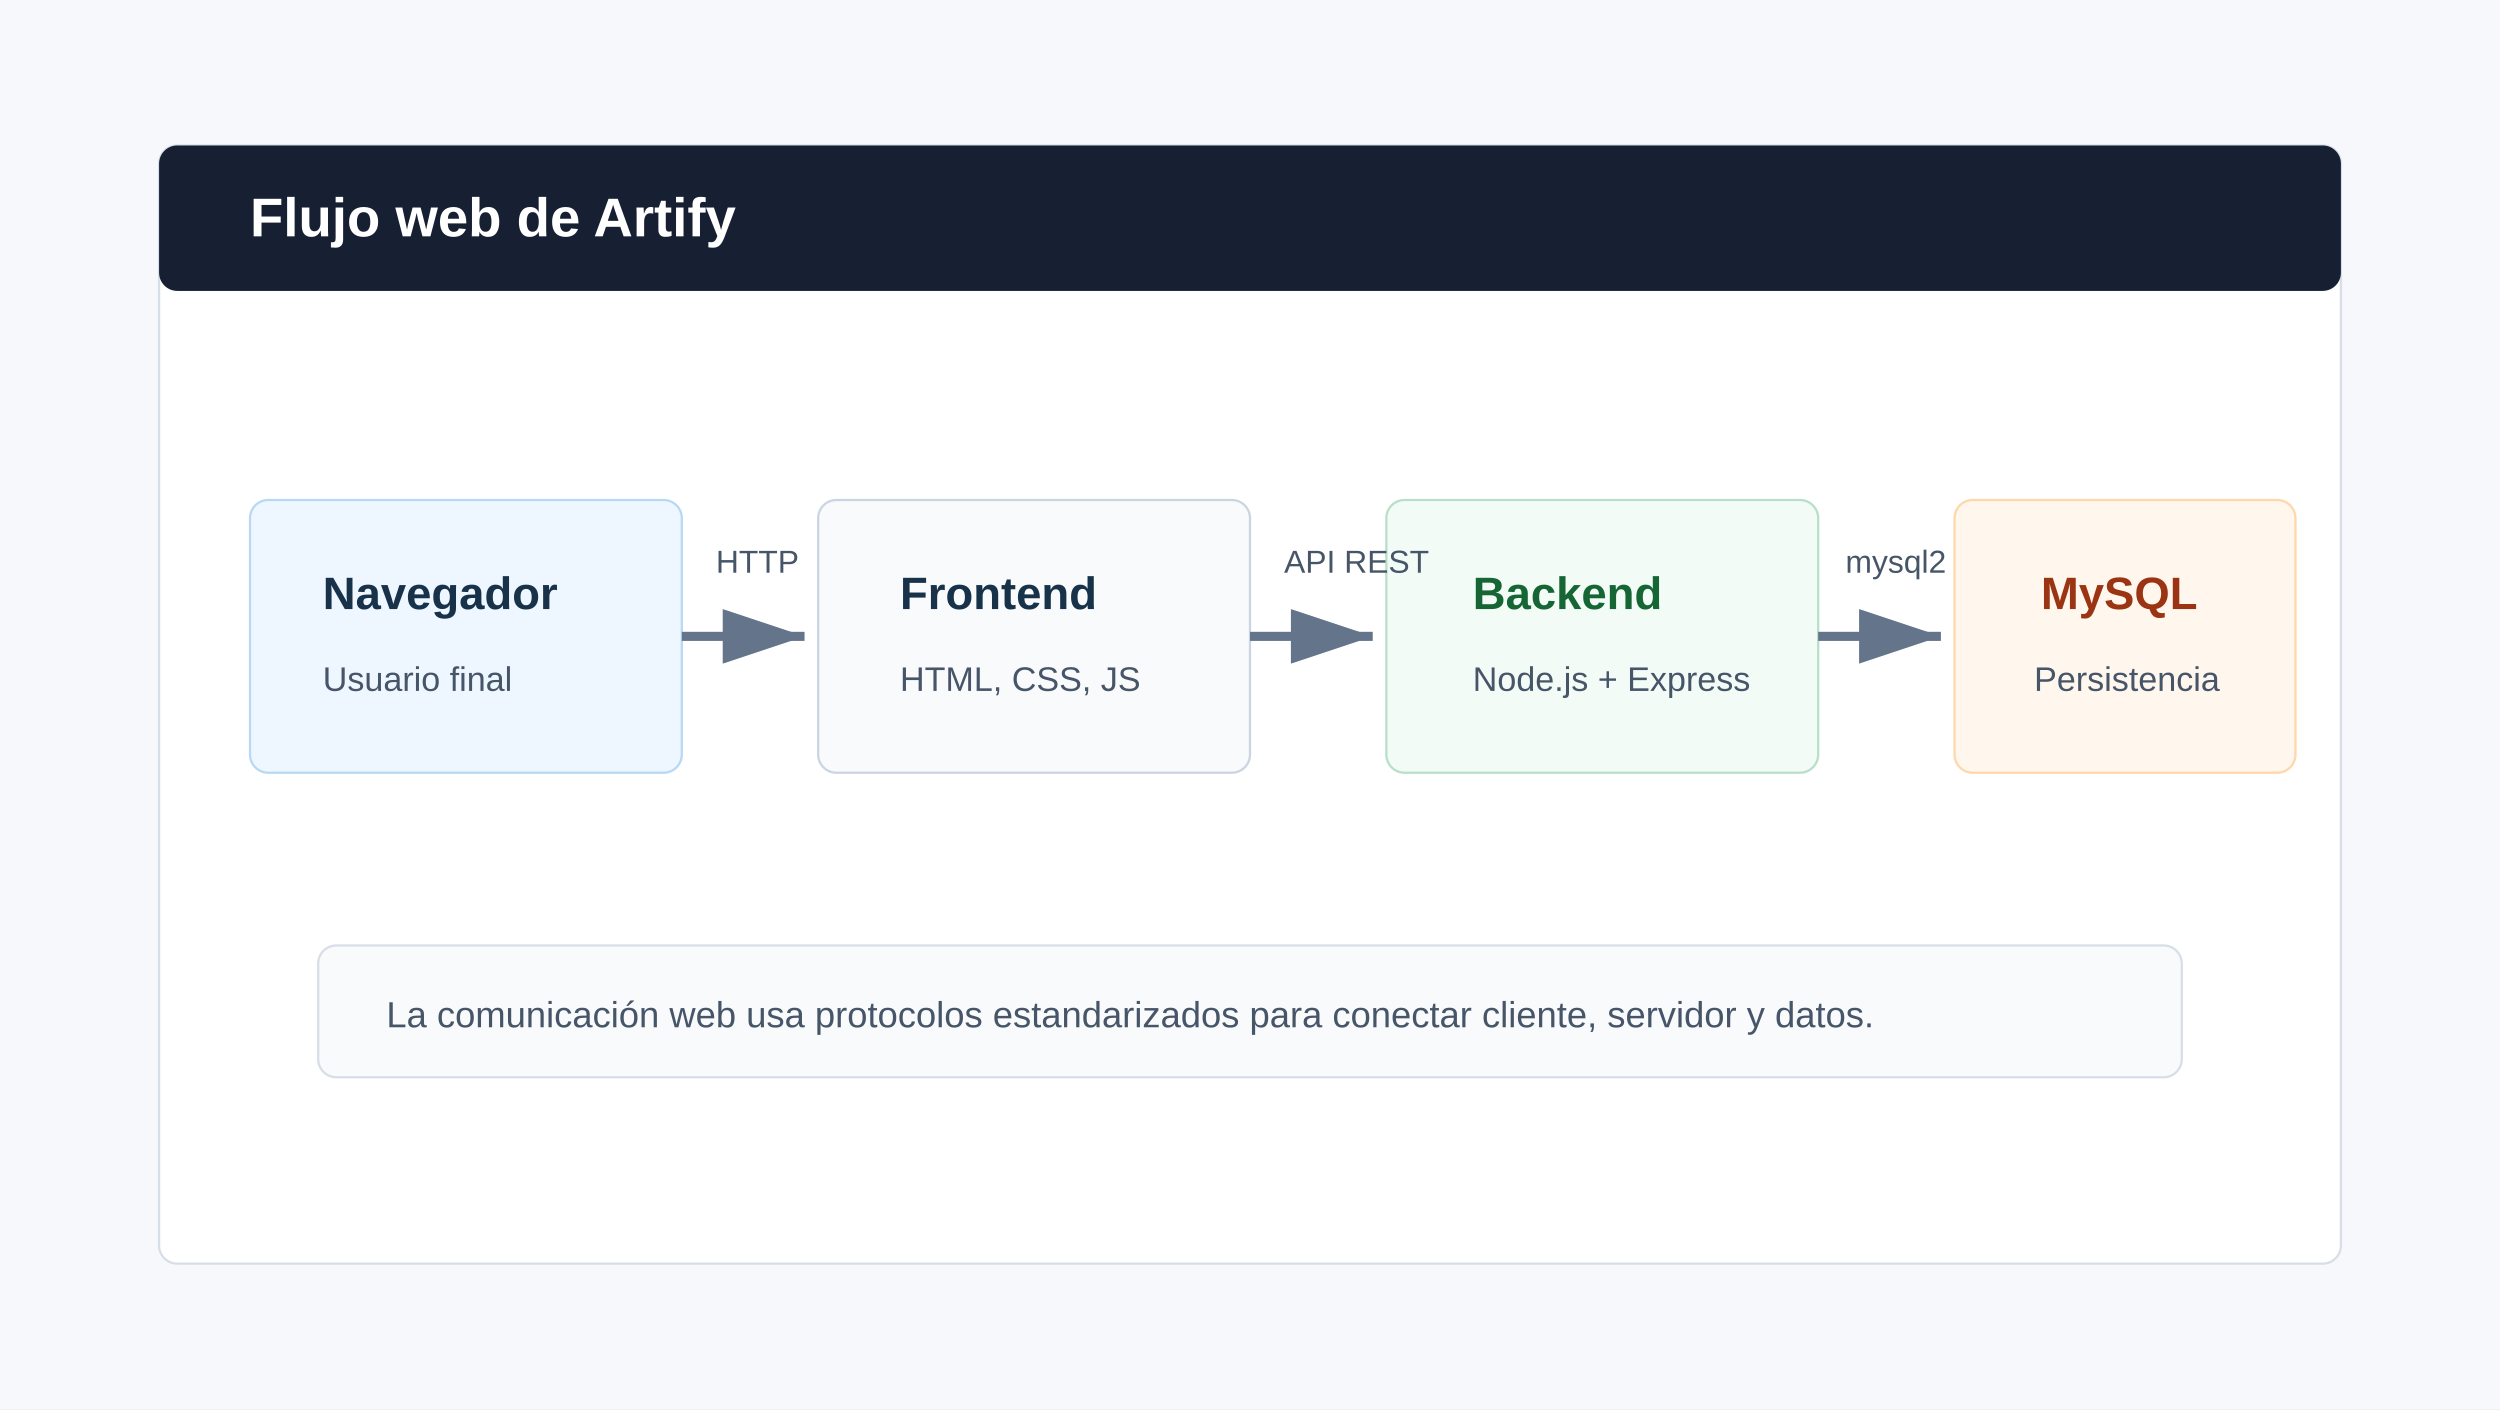
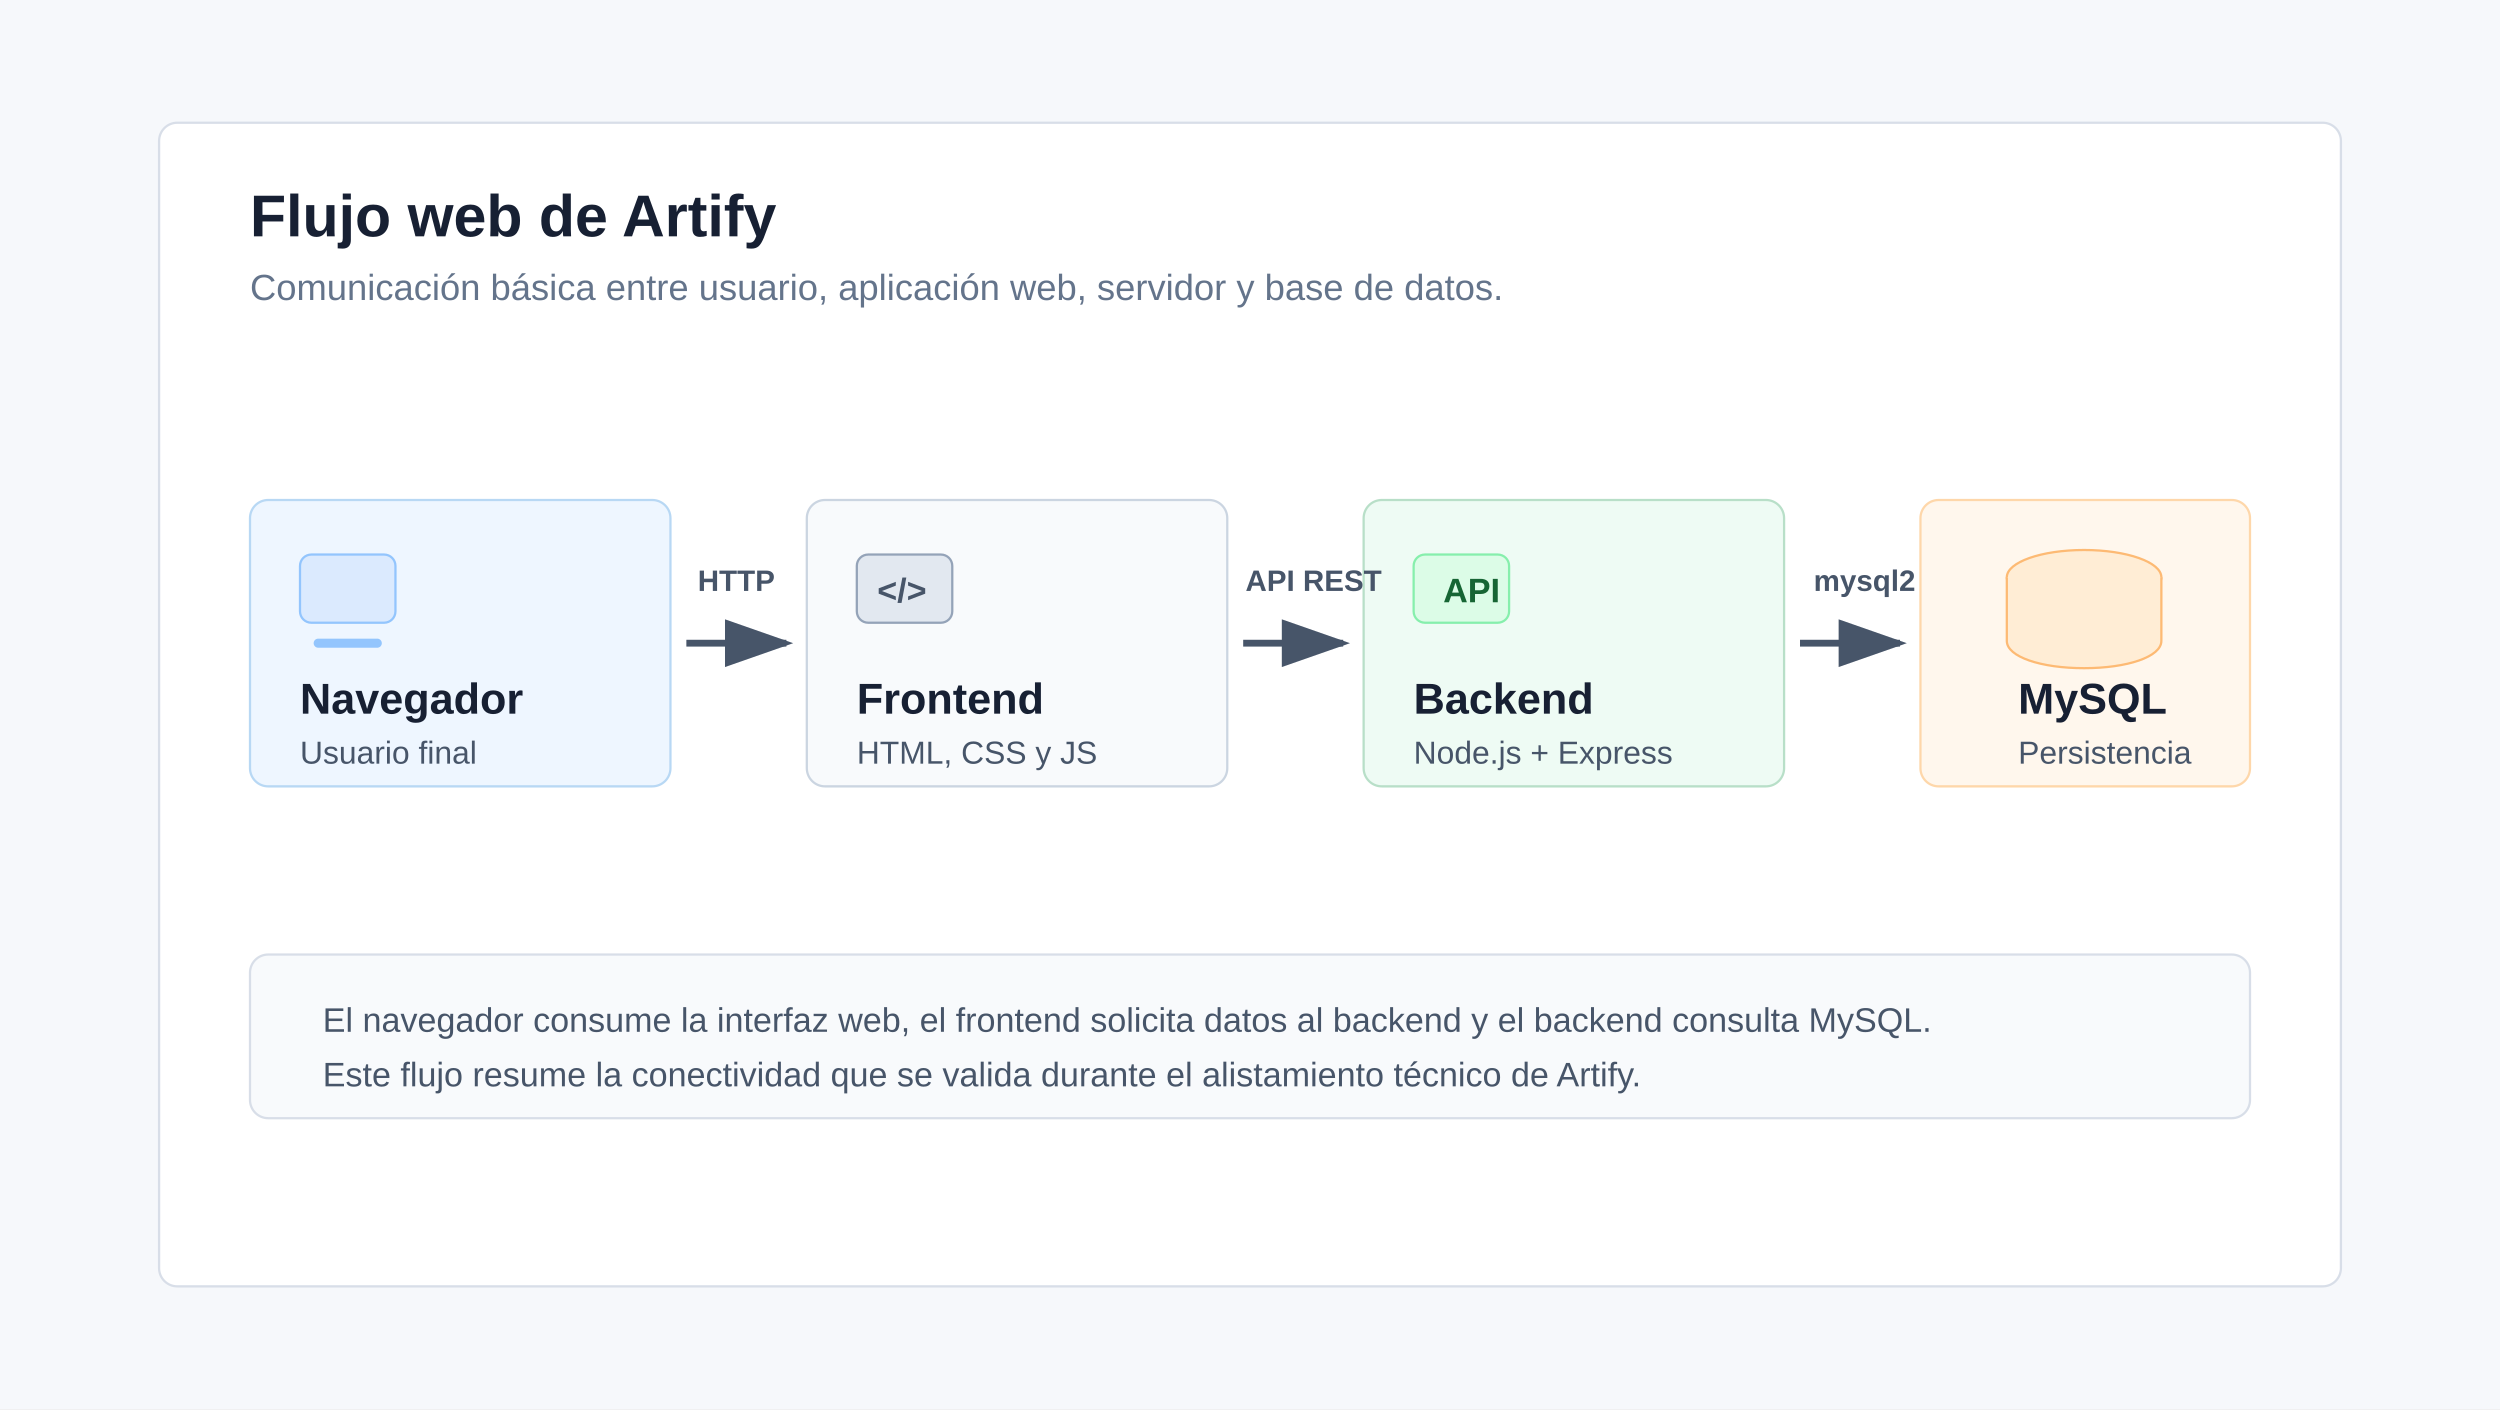
<svg xmlns="http://www.w3.org/2000/svg" width="1100" height="620" viewBox="0 0 1100 620" role="img" aria-labelledby="title desc">
+   <defs>
+     <marker id="arrow" markerWidth="11" markerHeight="11" refX="9" refY="3.5" orient="auto" markerUnits="strokeWidth">
+       <path d="M0,0 L0,7 L10,3.5 z" fill="#475569" />
+     </marker>
+     <style>
+       .title { font: 700 26px Arial, Helvetica, sans-serif; fill: #172033; }
+       .subtitle { font: 400 16px Arial, Helvetica, sans-serif; fill: #64748b; }
+       .card-title { font: 700 19px Arial, Helvetica, sans-serif; fill: #172033; }
+       .card-text { font: 400 14px Arial, Helvetica, sans-serif; fill: #475569; }
+       .label { font: 700 13px Arial, Helvetica, sans-serif; fill: #475569; }
+       .note { font: 400 15px Arial, Helvetica, sans-serif; fill: #475569; }
+     </style>
+   </defs>
  <rect width="1100" height="620" fill="#f6f8fb" />
-   <rect x="70" y="64" width="960" height="492" rx="8" fill="#ffffff" stroke="#d8dee8" />
-   <rect x="70" y="64" width="960" height="64" rx="8" fill="#172033" />
-   <text x="110" y="104" font-family="Arial, Helvetica, sans-serif" font-size="24" font-weight="700" fill="#ffffff">Flujo web de Artify</text>
-   <rect x="110" y="220" width="190" height="120" rx="8" fill="#eef6ff" stroke="#b8d8f4" />
-   <text x="142" y="268" font-family="Arial, Helvetica, sans-serif" font-size="20" font-weight="700" fill="#18324a">Navegador</text>
-   <text x="142" y="304" font-family="Arial, Helvetica, sans-serif" font-size="15" fill="#475569">Usuario final</text>
-   <rect x="360" y="220" width="190" height="120" rx="8" fill="#f8fafc" stroke="#cbd5e1" />
-   <text x="396" y="268" font-family="Arial, Helvetica, sans-serif" font-size="20" font-weight="700" fill="#18324a">Frontend</text>
-   <text x="396" y="304" font-family="Arial, Helvetica, sans-serif" font-size="15" fill="#475569">HTML, CSS, JS</text>
-   <rect x="610" y="220" width="190" height="120" rx="8" fill="#f3fbf7" stroke="#b8dfc8" />
-   <text x="648" y="268" font-family="Arial, Helvetica, sans-serif" font-size="20" font-weight="700" fill="#166534">Backend</text>
-   <text x="648" y="304" font-family="Arial, Helvetica, sans-serif" font-size="15" fill="#475569">Node.js + Express</text>
-   <rect x="860" y="220" width="150" height="120" rx="8" fill="#fff7ed" stroke="#fed7aa" />
-   <text x="898" y="268" font-family="Arial, Helvetica, sans-serif" font-size="20" font-weight="700" fill="#9a3412">MySQL</text>
-   <text x="895" y="304" font-family="Arial, Helvetica, sans-serif" font-size="15" fill="#475569">Persistencia</text>
-   <path d="M300 280 H354" stroke="#64748b" stroke-width="4" marker-end="url(#arrow)" />
-   <path d="M550 280 H604" stroke="#64748b" stroke-width="4" marker-end="url(#arrow)" />
-   <path d="M800 280 H854" stroke="#64748b" stroke-width="4" marker-end="url(#arrow)" />
-   <text x="315" y="252" font-family="Arial, Helvetica, sans-serif" font-size="14" fill="#475569">HTTP</text>
-   <text x="565" y="252" font-family="Arial, Helvetica, sans-serif" font-size="14" fill="#475569">API REST</text>
-   <text x="812" y="252" font-family="Arial, Helvetica, sans-serif" font-size="14" fill="#475569">mysql2</text>
-   <rect x="140" y="416" width="820" height="58" rx="8" fill="#f8fafc" stroke="#d8dee8" />
-   <text x="170" y="452" font-family="Arial, Helvetica, sans-serif" font-size="16" fill="#475569">La comunicación web usa protocolos estandarizados para conectar cliente, servidor y datos.</text>
-   <defs>
-     <marker id="arrow" markerWidth="10" markerHeight="10" refX="9" refY="3" orient="auto" markerUnits="strokeWidth">
-       <path d="M0,0 L0,6 L9,3 z" fill="#64748b" />
-     </marker>
-   </defs>
+   <rect x="70" y="54" width="960" height="512" rx="8" fill="#ffffff" stroke="#d8dee8" />
+   <text x="110" y="104" class="title">Flujo web de Artify</text>
+   <text x="110" y="132" class="subtitle">Comunicación básica entre usuario, aplicación web, servidor y base de datos.</text>
+   <rect x="110" y="220" width="185" height="126" rx="8" fill="#eef6ff" stroke="#b8d8f4" />
+   <rect x="132" y="244" width="42" height="30" rx="5" fill="#dbeafe" stroke="#93c5fd" />
+   <line x1="140" y1="283" x2="166" y2="283" stroke="#93c5fd" stroke-width="4" stroke-linecap="round" />
+   <text x="132" y="314" class="card-title">Navegador</text>
+   <text x="132" y="336" class="card-text">Usuario final</text>
+   <rect x="355" y="220" width="185" height="126" rx="8" fill="#f8fafc" stroke="#cbd5e1" />
+   <rect x="377" y="244" width="42" height="30" rx="5" fill="#e2e8f0" stroke="#94a3b8" />
+   <text x="386" y="265" font-family="Arial, Helvetica, sans-serif" font-size="15" font-weight="700" fill="#475569">&lt;/&gt;</text>
+   <text x="377" y="314" class="card-title">Frontend</text>
+   <text x="377" y="336" class="card-text">HTML, CSS y JS</text>
+   <rect x="600" y="220" width="185" height="126" rx="8" fill="#eefbf4" stroke="#b8dfc8" />
+   <rect x="622" y="244" width="42" height="30" rx="5" fill="#dcfce7" stroke="#86efac" />
+   <text x="635" y="265" font-family="Arial, Helvetica, sans-serif" font-size="15" font-weight="700" fill="#166534">API</text>
+   <text x="622" y="314" class="card-title">Backend</text>
+   <text x="622" y="336" class="card-text">Node.js + Express</text>
+   <rect x="845" y="220" width="145" height="126" rx="8" fill="#fff7ed" stroke="#fed7aa" />
+   <ellipse cx="917" cy="254" rx="34" ry="12" fill="#ffedd5" stroke="#fdba74" />
+   <path d="M883 254 V282 C883 289 898 294 917 294 C936 294 951 289 951 282 V254" fill="#ffedd5" stroke="#fdba74" />
+   <text x="888" y="314" class="card-title">MySQL</text>
+   <text x="888" y="336" class="card-text">Persistencia</text>
+   <path d="M302 283 H346" stroke="#475569" stroke-width="3" marker-end="url(#arrow)" />
+   <path d="M547 283 H591" stroke="#475569" stroke-width="3" marker-end="url(#arrow)" />
+   <path d="M792 283 H836" stroke="#475569" stroke-width="3" marker-end="url(#arrow)" />
+   <text x="307" y="260" class="label">HTTP</text>
+   <text x="548" y="260" class="label">API REST</text>
+   <text x="798" y="260" class="label">mysql2</text>
+   <rect x="110" y="420" width="880" height="72" rx="8" fill="#f8fafc" stroke="#d8dee8" />
+   <text x="142" y="454" class="note">El navegador consume la interfaz web, el frontend solicita datos al backend y el backend consulta MySQL.</text>
+   <text x="142" y="478" class="note">Este flujo resume la conectividad que se valida durante el alistamiento técnico de Artify.</text>
</svg>
